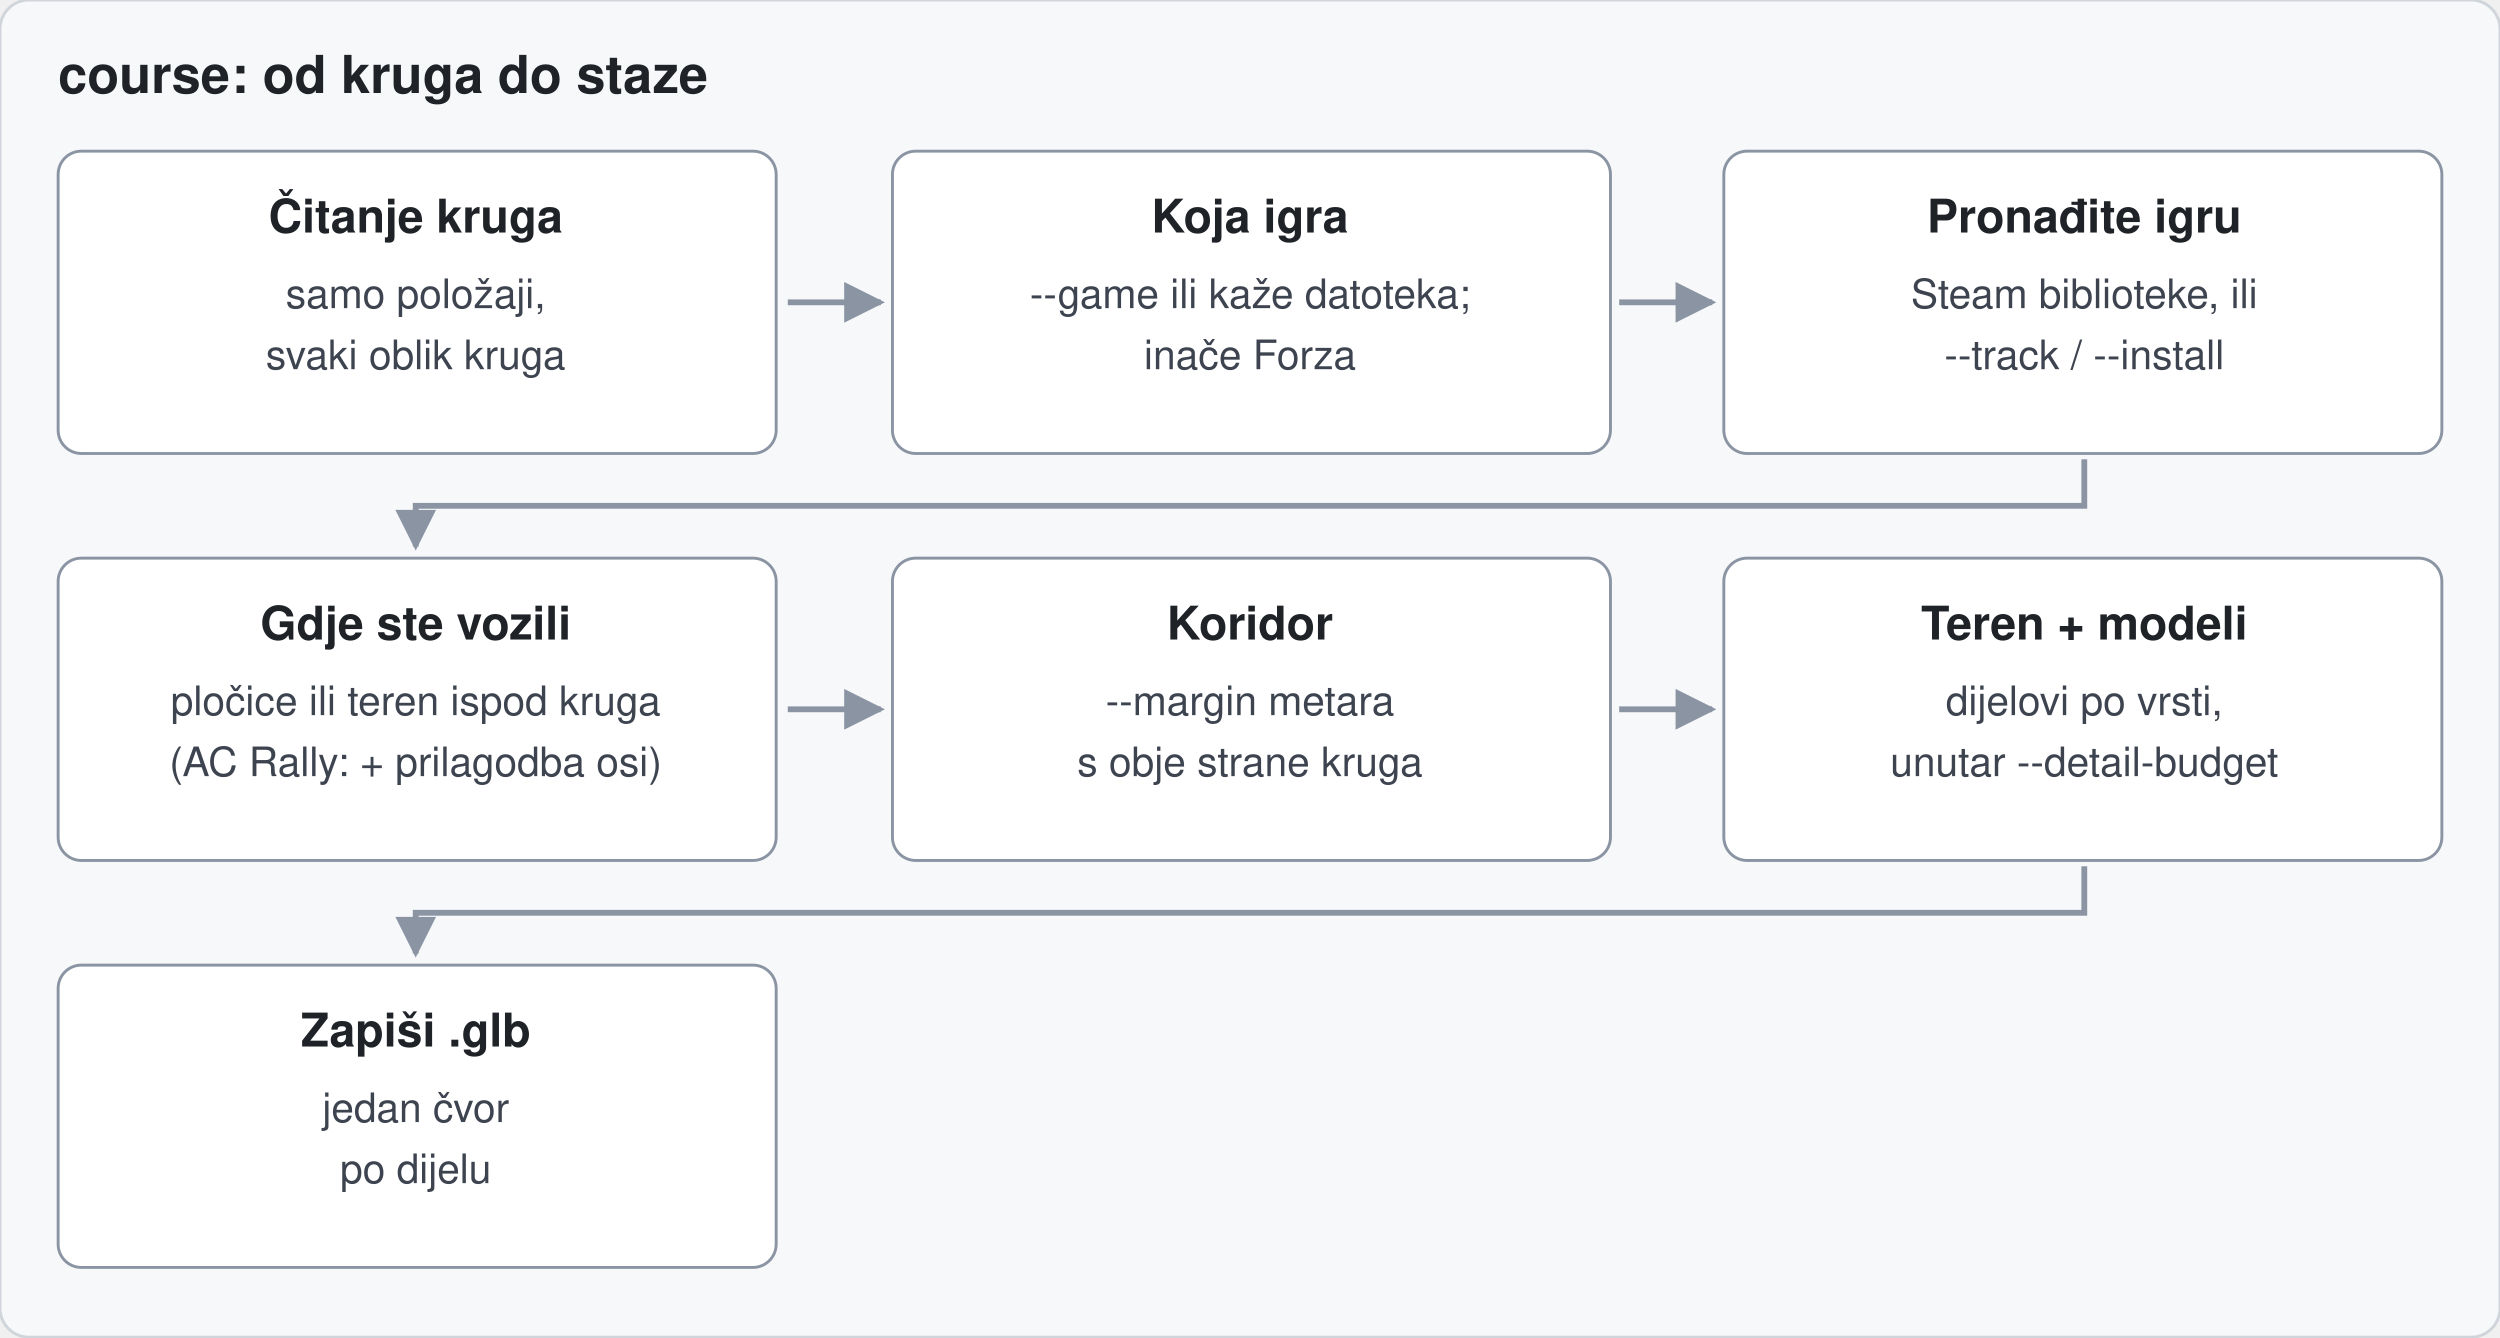
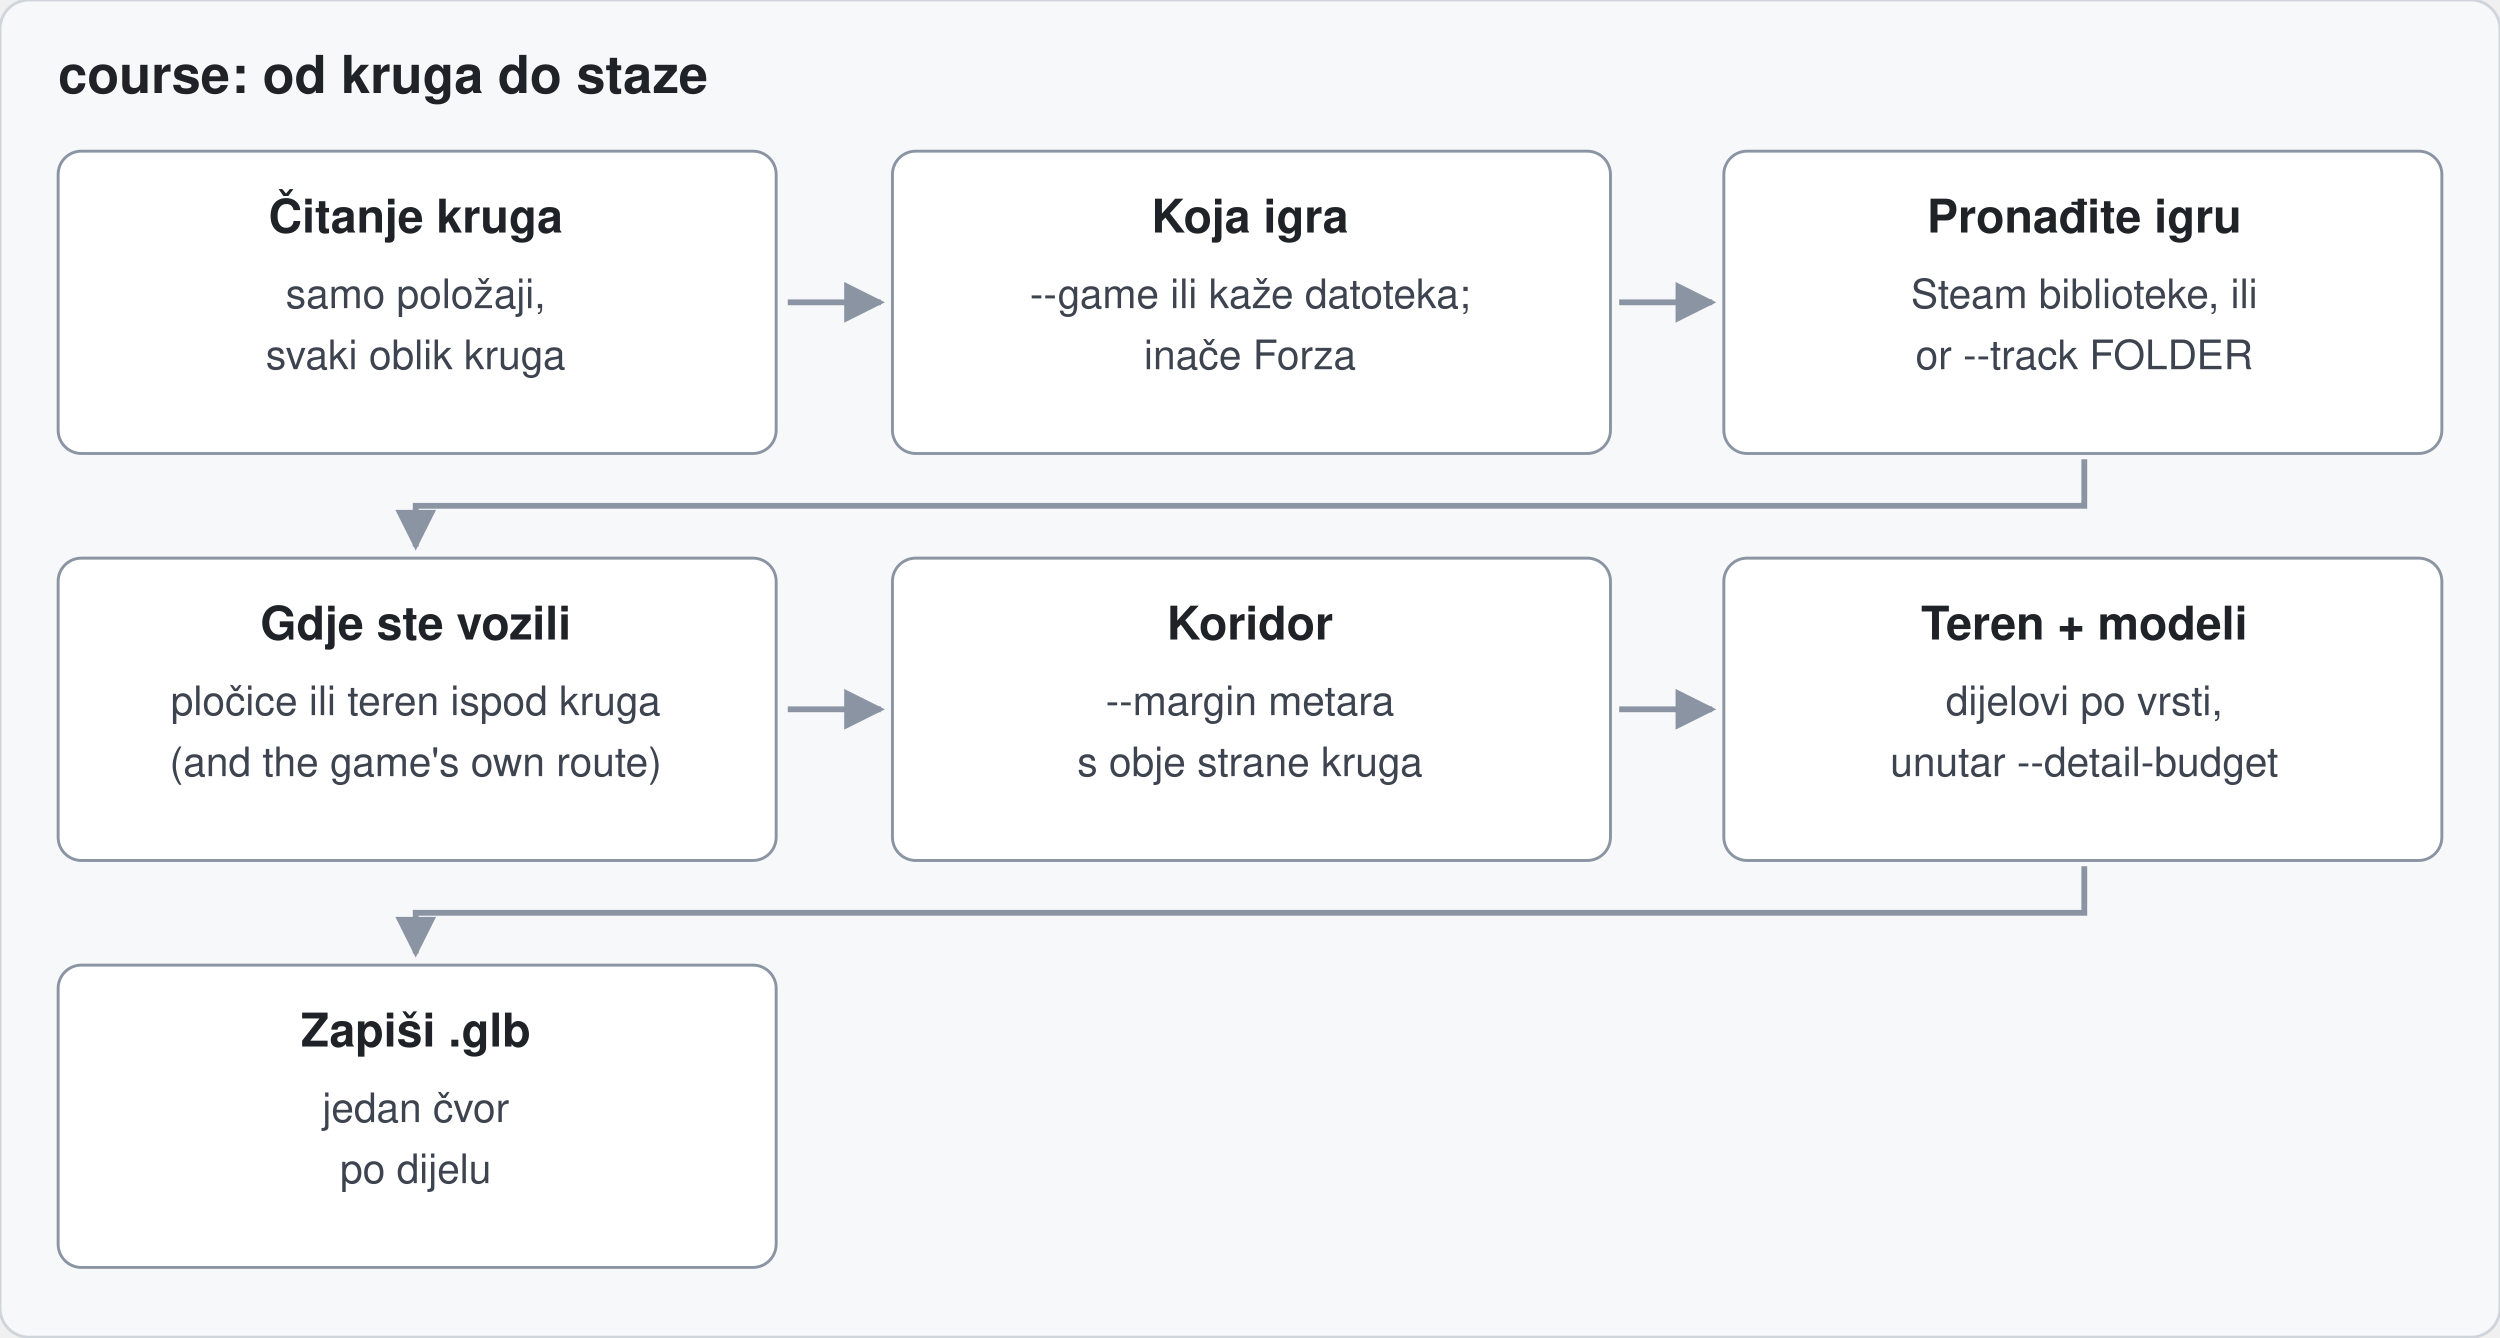
<svg xmlns="http://www.w3.org/2000/svg" width="860" height="460" viewBox="0 0 860 460" role="img" aria-label="course: from a lap to a course">
  <rect width="860" height="460" rx="10" fill="#f7f8fa" stroke="#d0d4db" />
  <defs>
    <marker id="a" viewBox="0 0 10 10" refX="9" refY="5" markerWidth="7" markerHeight="7" orient="auto-start-reverse">
      <path d="M0,0 L10,5 L0,10 z" fill="#8a94a3" />
    </marker>
  </defs>
  <text x="20" y="32" font-family="Segoe UI,Helvetica,Arial,sans-serif" font-size="18" font-weight="600" fill="#1f2328" text-anchor="start">course: od kruga do staze</text>
  <rect x="20" y="52" width="247" height="104" rx="8" fill="#ffffff" stroke="#8a94a3" />
  <text x="143" y="80" font-family="Segoe UI,Helvetica,Arial,sans-serif" font-size="16" font-weight="600" fill="#1f2328" text-anchor="middle">Čitanje kruga</text>
  <text x="143" y="106" font-family="Segoe UI,Helvetica,Arial,sans-serif" font-size="14" font-weight="400" fill="#3d4450" text-anchor="middle">samo položaji,</text>
  <text x="143" y="127" font-family="Segoe UI,Helvetica,Arial,sans-serif" font-size="14" font-weight="400" fill="#3d4450" text-anchor="middle">svaki oblik kruga</text>
  <rect x="307" y="52" width="247" height="104" rx="8" fill="#ffffff" stroke="#8a94a3" />
  <text x="430" y="80" font-family="Segoe UI,Helvetica,Arial,sans-serif" font-size="16" font-weight="600" fill="#1f2328" text-anchor="middle">Koja igra</text>
  <text x="430" y="106" font-family="Segoe UI,Helvetica,Arial,sans-serif" font-size="14" font-weight="400" fill="#3d4450" text-anchor="middle">--game ili kaže datoteka;</text>
  <text x="430" y="127" font-family="Segoe UI,Helvetica,Arial,sans-serif" font-size="14" font-weight="400" fill="#3d4450" text-anchor="middle">inače Forza</text>
  <rect x="593" y="52" width="247" height="104" rx="8" fill="#ffffff" stroke="#8a94a3" />
  <text x="717" y="80" font-family="Segoe UI,Helvetica,Arial,sans-serif" font-size="16" font-weight="600" fill="#1f2328" text-anchor="middle">Pronađite igru</text>
  <text x="717" y="106" font-family="Segoe UI,Helvetica,Arial,sans-serif" font-size="14" font-weight="400" fill="#3d4450" text-anchor="middle">Steam biblioteke, ili</text>
-   <text x="717" y="127" font-family="Segoe UI,Helvetica,Arial,sans-serif" font-size="14" font-weight="400" fill="#3d4450" text-anchor="middle">--track / --install</text>
+   <text x="717" y="127" font-family="Segoe UI,Helvetica,Arial,sans-serif" font-size="14" font-weight="400" fill="#3d4450" text-anchor="middle">or --track FOLDER</text>
  <rect x="20" y="192" width="247" height="104" rx="8" fill="#ffffff" stroke="#8a94a3" />
  <text x="143" y="220" font-family="Segoe UI,Helvetica,Arial,sans-serif" font-size="16" font-weight="600" fill="#1f2328" text-anchor="middle">Gdje ste vozili</text>
  <text x="143" y="246" font-family="Segoe UI,Helvetica,Arial,sans-serif" font-size="14" font-weight="400" fill="#3d4450" text-anchor="middle">pločice ili teren ispod kruga</text>
-   <text x="143" y="267" font-family="Segoe UI,Helvetica,Arial,sans-serif" font-size="14" font-weight="400" fill="#3d4450" text-anchor="middle">(AC Rally: + prilagodba osi)</text>
+   <text x="143" y="267" font-family="Segoe UI,Helvetica,Arial,sans-serif" font-size="14" font-weight="400" fill="#3d4450" text-anchor="middle">(and the game's own route)</text>
  <rect x="307" y="192" width="247" height="104" rx="8" fill="#ffffff" stroke="#8a94a3" />
  <text x="430" y="220" font-family="Segoe UI,Helvetica,Arial,sans-serif" font-size="16" font-weight="600" fill="#1f2328" text-anchor="middle">Koridor</text>
  <text x="430" y="246" font-family="Segoe UI,Helvetica,Arial,sans-serif" font-size="14" font-weight="400" fill="#3d4450" text-anchor="middle">--margin metara</text>
  <text x="430" y="267" font-family="Segoe UI,Helvetica,Arial,sans-serif" font-size="14" font-weight="400" fill="#3d4450" text-anchor="middle">s obje strane kruga</text>
  <rect x="593" y="192" width="247" height="104" rx="8" fill="#ffffff" stroke="#8a94a3" />
  <text x="717" y="220" font-family="Segoe UI,Helvetica,Arial,sans-serif" font-size="16" font-weight="600" fill="#1f2328" text-anchor="middle">Teren + modeli</text>
  <text x="717" y="246" font-family="Segoe UI,Helvetica,Arial,sans-serif" font-size="14" font-weight="400" fill="#3d4450" text-anchor="middle">dijelovi po vrsti,</text>
  <text x="717" y="267" font-family="Segoe UI,Helvetica,Arial,sans-serif" font-size="14" font-weight="400" fill="#3d4450" text-anchor="middle">unutar --detail-budget</text>
  <rect x="20" y="332" width="247" height="104" rx="8" fill="#ffffff" stroke="#8a94a3" />
  <text x="143" y="360" font-family="Segoe UI,Helvetica,Arial,sans-serif" font-size="16" font-weight="600" fill="#1f2328" text-anchor="middle">Zapiši .glb</text>
  <text x="143" y="386" font-family="Segoe UI,Helvetica,Arial,sans-serif" font-size="14" font-weight="400" fill="#3d4450" text-anchor="middle">jedan čvor</text>
  <text x="143" y="407" font-family="Segoe UI,Helvetica,Arial,sans-serif" font-size="14" font-weight="400" fill="#3d4450" text-anchor="middle">po dijelu</text>
  <line x1="271" y1="104.0" x2="303" y2="104.0" stroke="#8a94a3" stroke-width="2" marker-end="url(#a)" />
  <line x1="557" y1="104.0" x2="589" y2="104.0" stroke="#8a94a3" stroke-width="2" marker-end="url(#a)" />
  <path d="M717,158 V174 H143 V188" fill="none" stroke="#8a94a3" stroke-width="2" marker-end="url(#a)" />
  <line x1="271" y1="244.0" x2="303" y2="244.0" stroke="#8a94a3" stroke-width="2" marker-end="url(#a)" />
  <line x1="557" y1="244.0" x2="589" y2="244.0" stroke="#8a94a3" stroke-width="2" marker-end="url(#a)" />
  <path d="M717,298 V314 H143 V328" fill="none" stroke="#8a94a3" stroke-width="2" marker-end="url(#a)" />
</svg>
